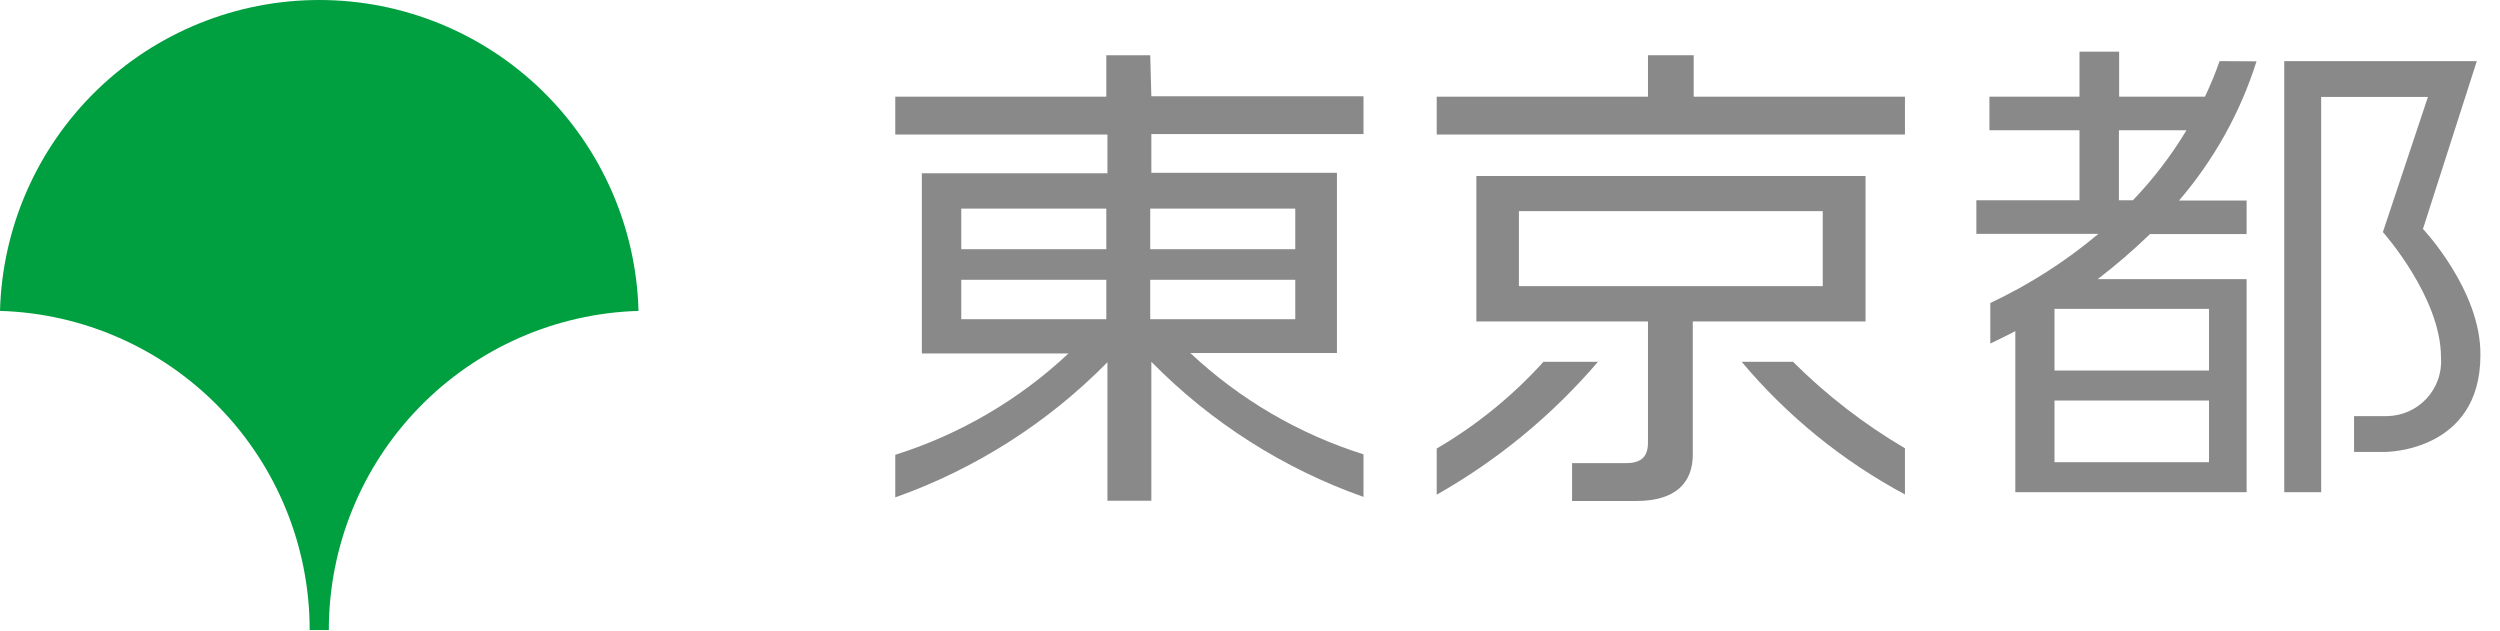
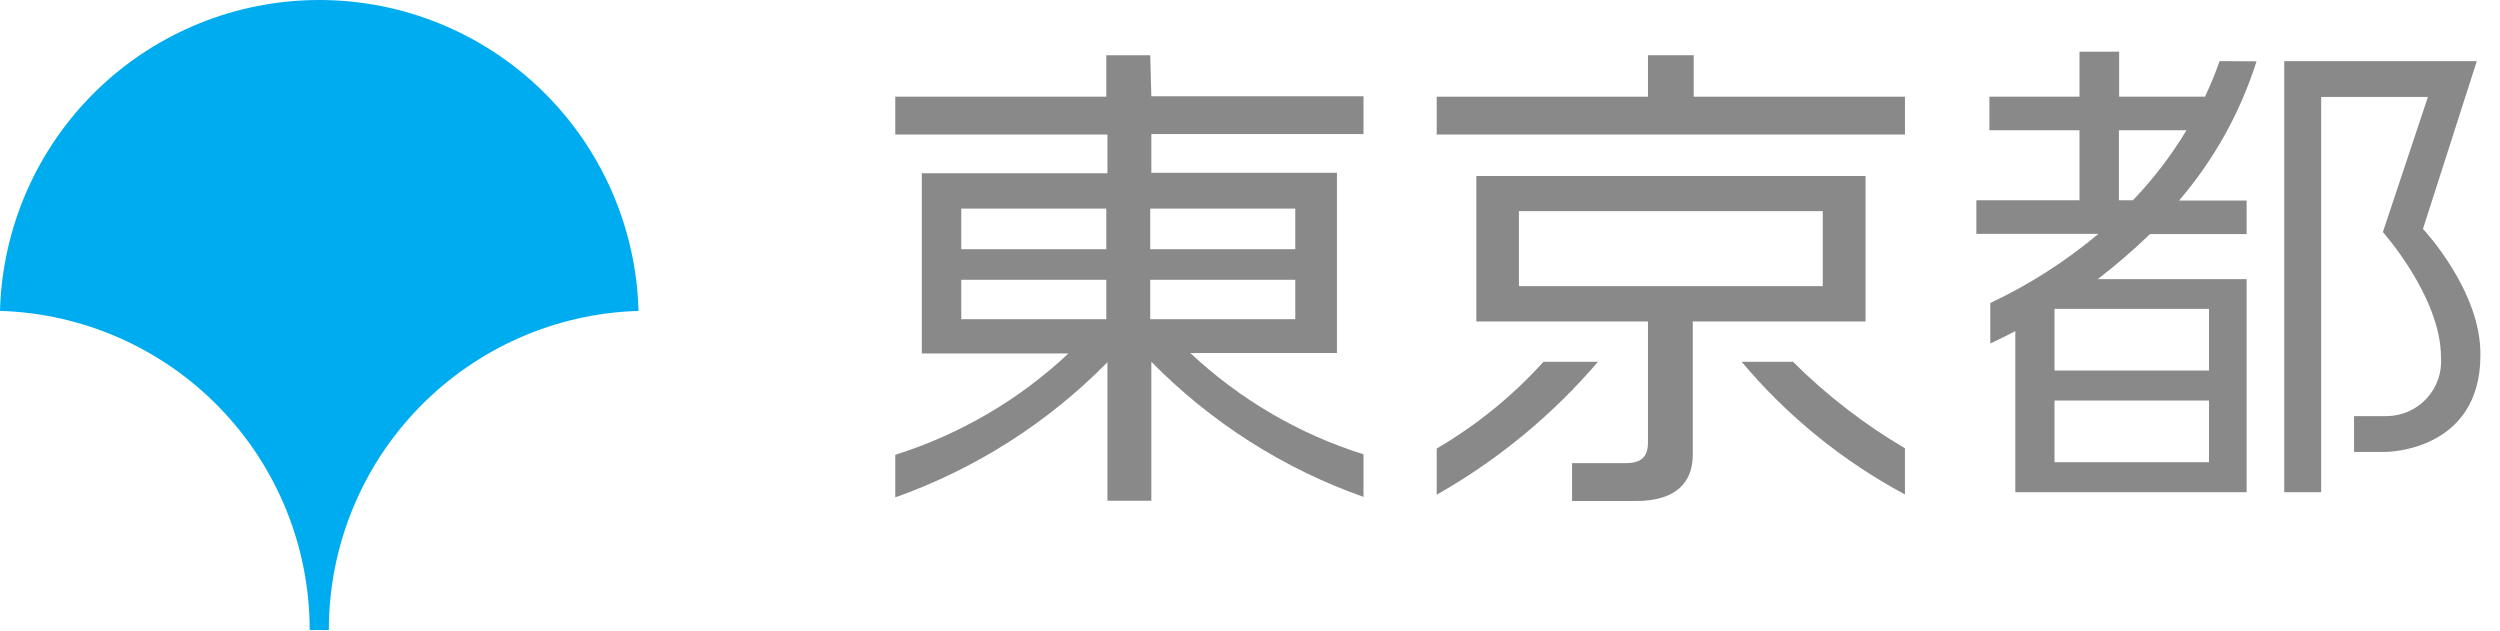
<svg xmlns="http://www.w3.org/2000/svg" fill="none" height="28" viewBox="0 0 111 28" width="111">
-   <path d="m13.75 27.974h.85c-.002-3.687 1.433-7.229 4.001-9.874s6.064-4.187 9.749-4.296c-.098-3.694-1.635-7.204-4.282-9.783-2.648-2.578-6.197-4.021-9.893-4.021s-7.245 1.443-9.893 4.021c-2.648 2.578-4.184 6.088-4.282 9.783 3.685.109 7.182 1.65 9.749 4.296s4.002 6.188 4.001 9.874z" fill="#00a040" />
+   <path d="m13.75 27.974h.85c-.002-3.687 1.433-7.229 4.001-9.874s6.064-4.187 9.749-4.296c-.098-3.694-1.635-7.204-4.282-9.783-2.648-2.578-6.197-4.021-9.893-4.021s-7.245 1.443-9.893 4.021c-2.648 2.578-4.184 6.088-4.282 9.783 3.685.109 7.182 1.65 9.749 4.296s4.002 6.188 4.001 9.874z" fill="#00acf0" />
  <g fill="#898989">
    <path d="m51.07 2.453h-1.95v1.84h-9.37v1.68h9.42v1.72h-8.24v8h6.51c-2.193 2.058-4.822 3.596-7.69 4.5v1.89c3.554-1.26 6.776-3.311 9.42-6v6.15h1.95v-6.17c2.643 2.691 5.864 4.743 9.42 6v-1.89c-2.869-.903-5.498-2.441-7.69-4.5h6.51v-8h-8.24v-1.72h9.42v-1.68h-9.42zm-8.39 6.81h6.44v1.8h-6.44zm0 3.16h6.44v1.75h-6.44zm14.83 1.75h-6.44v-1.75h6.44zm0-4.91v1.8h-6.44v-1.8z" />
    <path d="m68.53 16.064c-1.374 1.518-2.972 2.817-4.74 3.85v2.05c2.711-1.536 5.134-3.533 7.16-5.9z" />
    <path d="m79.61 16.064h-2.28c2.02 2.407 4.481 4.406 7.25 5.89v-2.05c-1.812-1.066-3.481-2.356-4.97-3.84z" />
    <path d="m80.93 14.274h1.9v-6.46h-17.28v6.46h7.62v5.38c0 .71-.39.91-1 .91h-2.37v1.68h2.85c1.77 0 2.51-.83 2.51-2.06v-5.91zm-13.49-4.9h13.49v3.33h-13.49z" />
    <path d="m75.2 2.453h-2.03v1.84h-9.38v1.68h20.79v-1.68h-9.38z" />
    <path d="m107.58 10.164 2.39-7.45h-8.55v19.14h1.64v-17.55h4.74l-2 6s2.58 2.89 2.58 5.56c.025.332-.019.666-.129.981-.11.315-.283.603-.509.848-.226.245-.5.441-.805.575-.305.135-.634.205-.967.207h-1.45v1.59h1.4s4.21 0 4.21-4.29c.04-2.87-2.55-5.61-2.55-5.61z" />
    <path d="m98.55 2.713c-.188.538-.405 1.065-.65 1.58h-3.81v-2h-1.76v2h-4v1.49h4v3.11h-4.58v1.49h5.42c-1.461 1.226-3.075 2.258-4.8 3.07v1.8c.35-.17.73-.35 1.11-.55v7.15h10.27v-9.46h-6.61c.811-.622 1.585-1.29 2.32-2h4.29v-1.49h-3c1.551-1.807 2.722-3.909 3.44-6.18zm-.47 17.81h-6.86v-2.74h6.86zm0-4.07h-6.86v-2.74h6.86zm-4-7.56v-3.11h3c-.675 1.122-1.474 2.165-2.38 3.11z" />
  </g>
</svg>
